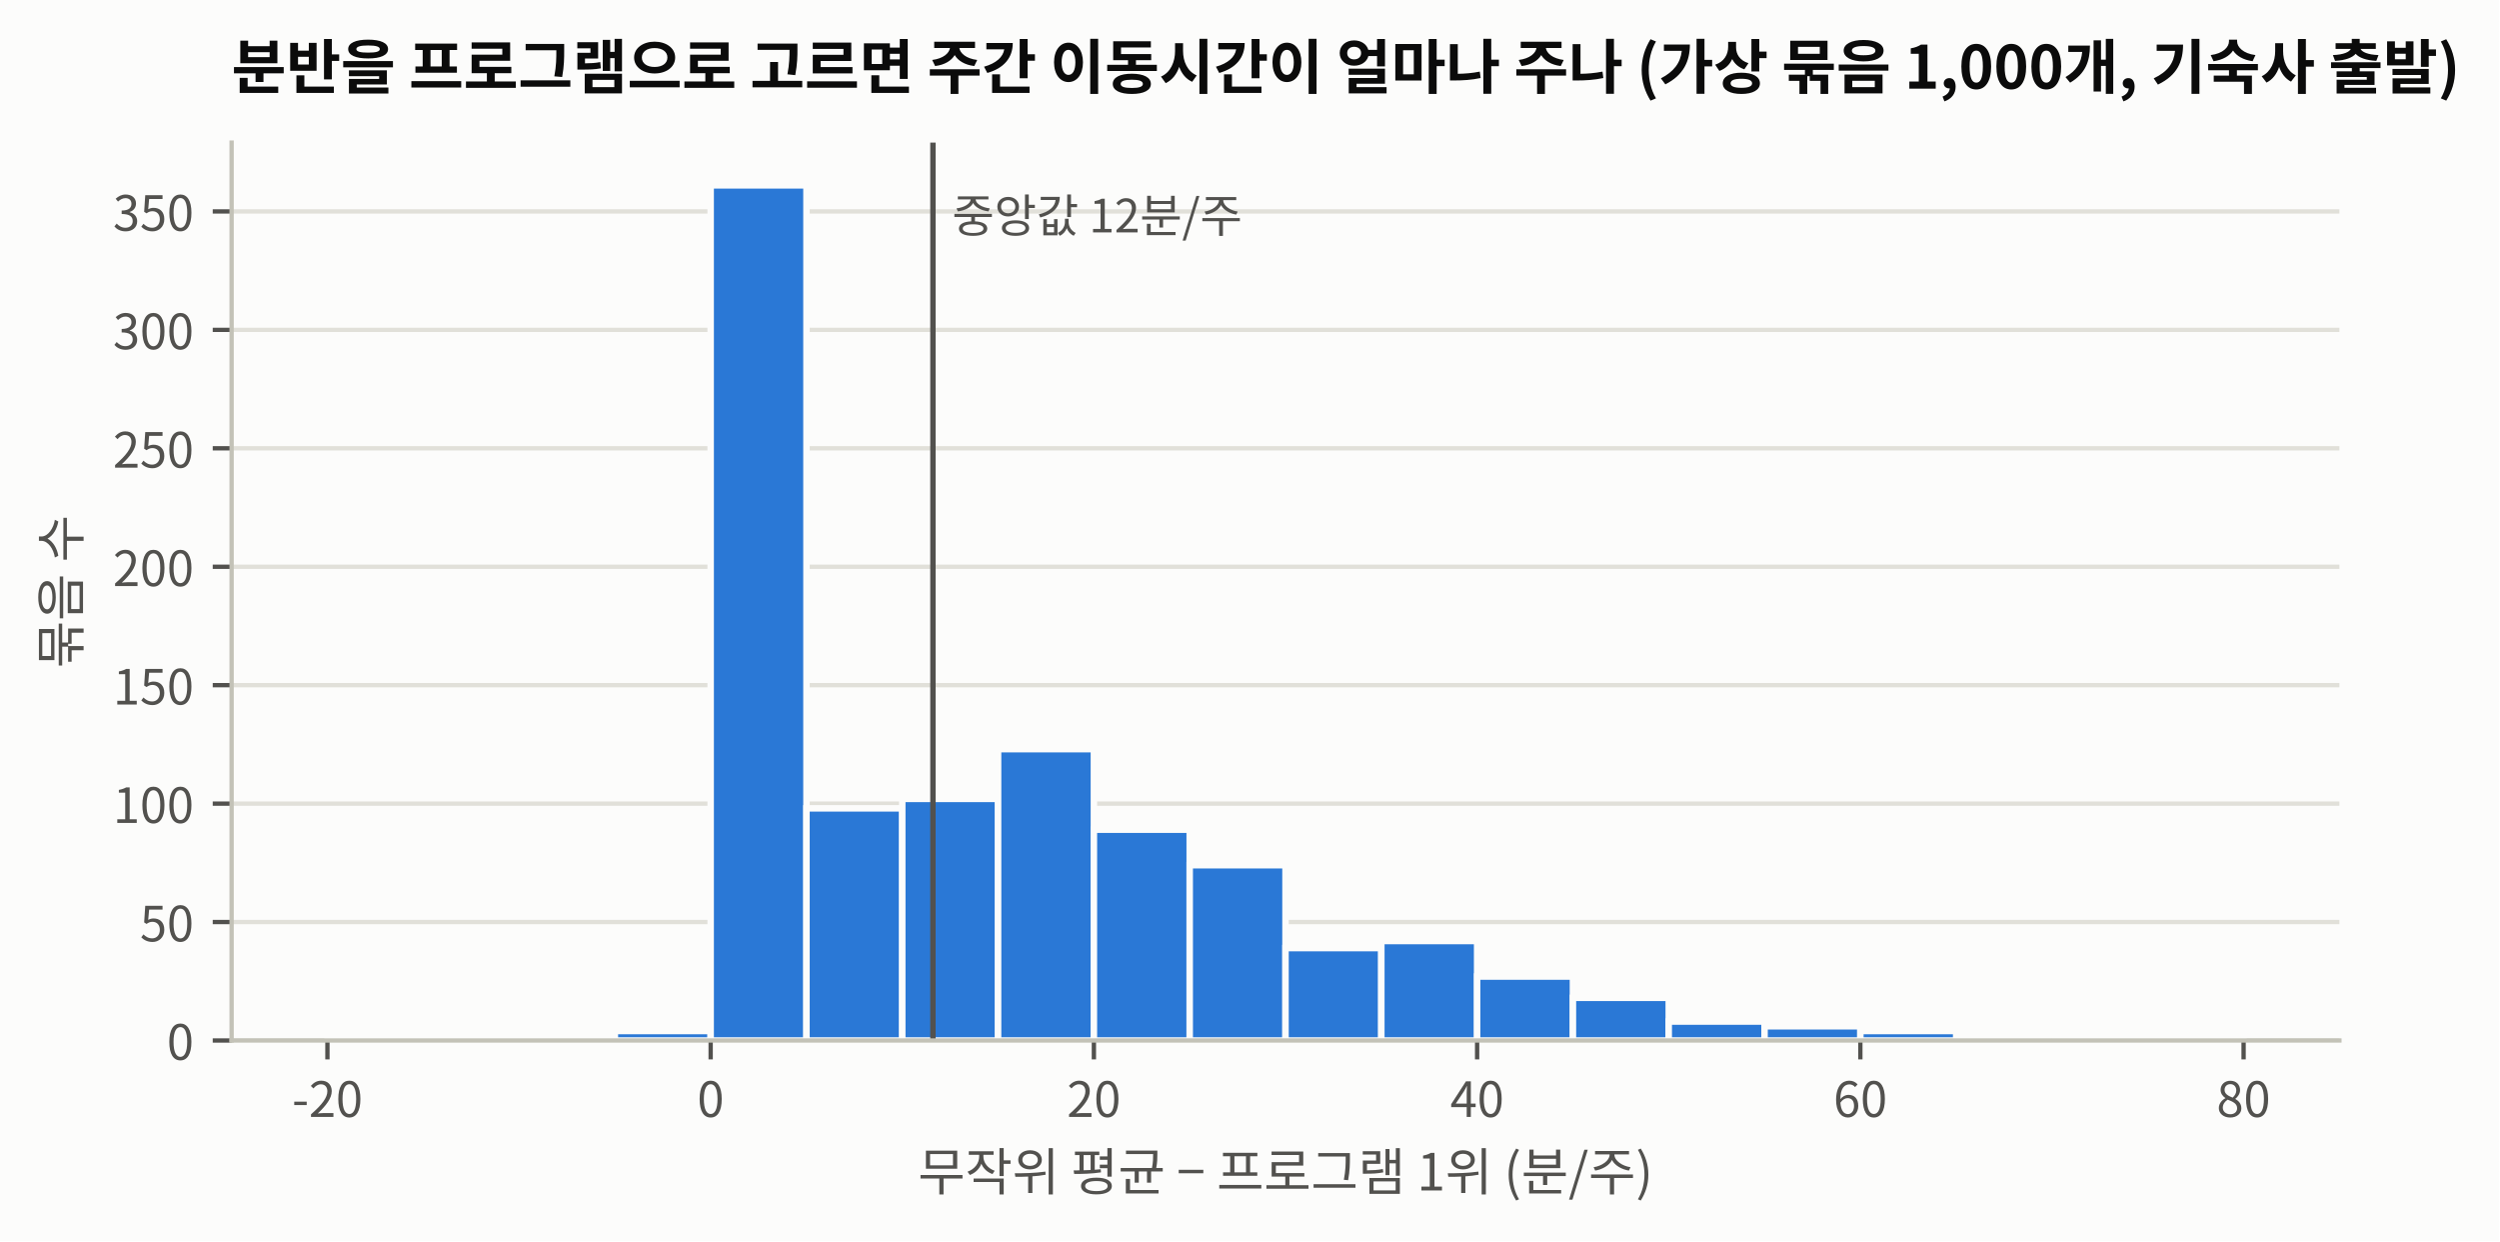
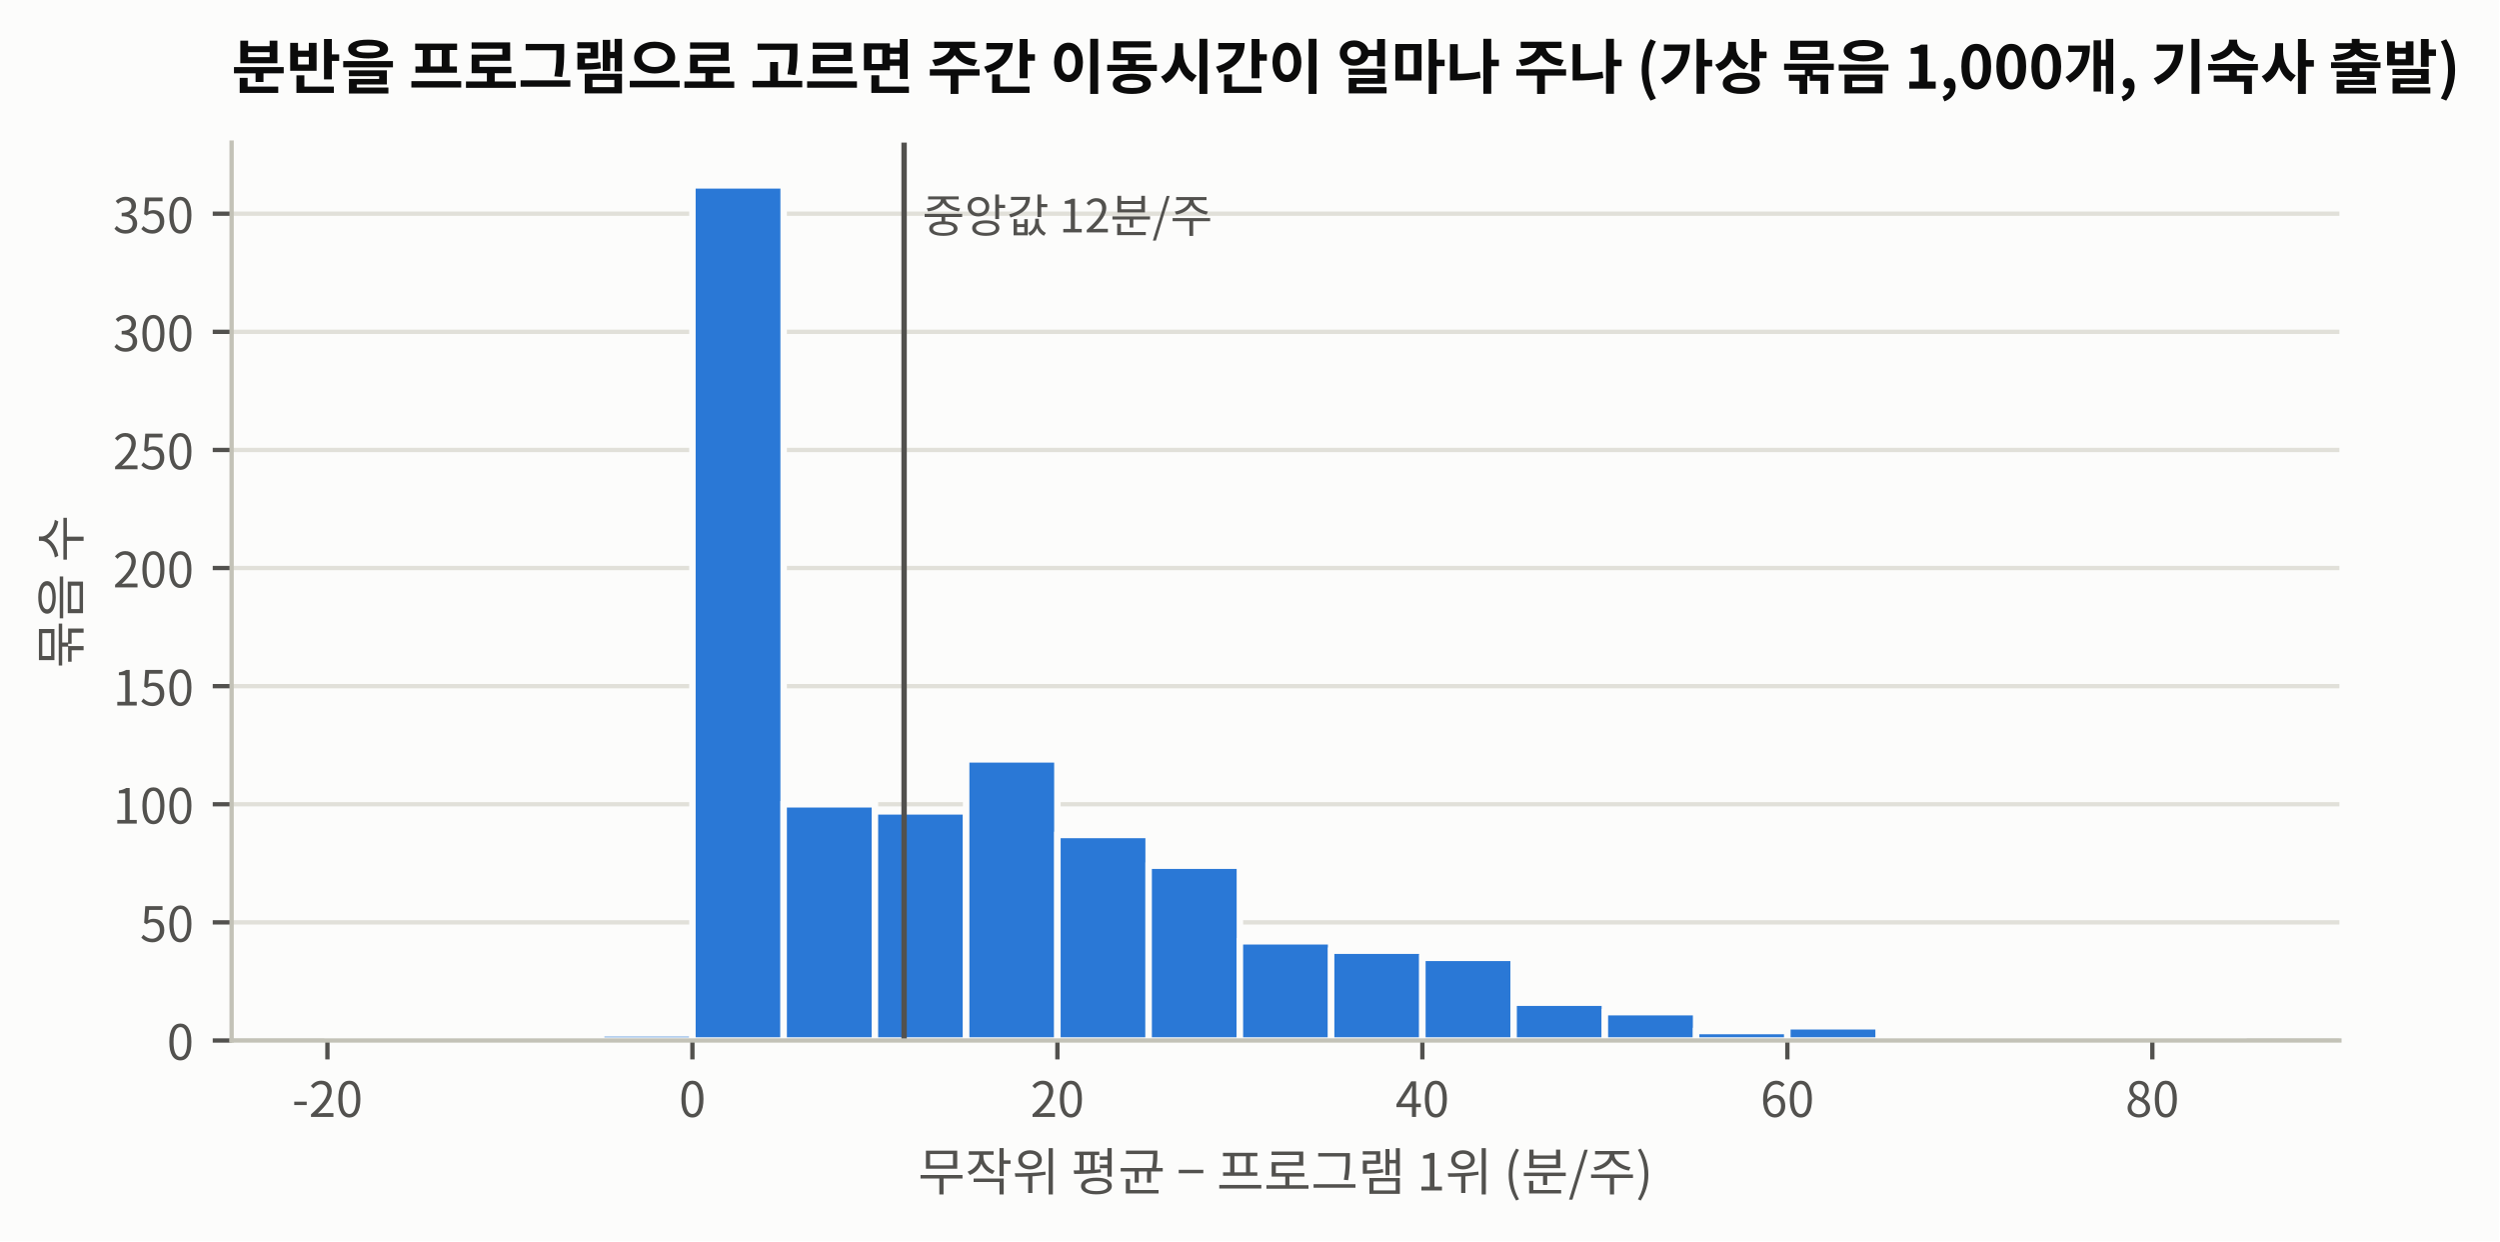
<svg xmlns="http://www.w3.org/2000/svg" xmlns:xlink="http://www.w3.org/1999/xlink" width="463.099pt" height="229.902pt" viewBox="0 0 463.099 229.902" version="1.1">
  <defs>
    <style type="text/css">*{stroke-linejoin: round; stroke-linecap: butt}</style>
  </defs>
  <g id="figure_1">
    <g id="patch_1">
      <path d="M 0 229.902  L 463.099 229.902  L 463.099 -0  L 0 -0  z " style="fill: #fcfcfb" />
    </g>
    <g id="axes_1">
      <g id="patch_2">
        <path d="M 42.922 192.739  L 433.522 192.739  L 433.522 26.419  L 42.922 26.419  z " style="fill: #fcfcfb" />
      </g>
      <g id="matplotlib.axis_1">
        <g id="xtick_1">
          <g id="line2d_1">
            <defs>
-               <path id="md19cb3a6fa" d="M 0 0  L 0 3.5  " style="stroke: #52514e; stroke-width: 0.8" />
+               <path id="m81ebac1ade" d="M 0 0  L 0 3.5  " style="stroke: #52514e; stroke-width: 0.8" />
            </defs>
            <g>
-               <use xlink:href="#md19cb3a6fa" x="60.677" y="192.739" style="fill: #52514e; stroke: #52514e; stroke-width: 0.8" />
+               <use xlink:href="#m81ebac1ade" x="60.677" y="192.739" style="fill: #52514e; stroke: #52514e; stroke-width: 0.8" />
            </g>
          </g>
          <g id="text_1">
            <text style="font-size: 9px; font-family: 'Noto Sans CJK JP'; text-anchor: middle; fill: #52514e" x="60.677" y="206.903" transform="rotate(-0 60.67704 206.9028)">-20</text>
          </g>
        </g>
        <g id="xtick_2">
          <g id="line2d_2">
            <g>
-               <use xlink:href="#md19cb3a6fa" x="131.695" y="192.739" style="fill: #52514e; stroke: #52514e; stroke-width: 0.8" />
+               <use xlink:href="#m81ebac1ade" x="128.313" y="192.739" style="fill: #52514e; stroke: #52514e; stroke-width: 0.8" />
            </g>
          </g>
          <g id="text_2">
-             <text style="font-size: 9px; font-family: 'Noto Sans CJK JP'; text-anchor: middle; fill: #52514e" x="131.695" y="206.903" transform="rotate(-0 131.6952 206.9028)">0</text>
+             <text style="font-size: 9px; font-family: 'Noto Sans CJK JP'; text-anchor: middle; fill: #52514e" x="128.313" y="206.903" transform="rotate(-0 128.3134 206.9028)">0</text>
          </g>
        </g>
        <g id="xtick_3">
          <g id="line2d_3">
            <g>
-               <use xlink:href="#md19cb3a6fa" x="202.713" y="192.739" style="fill: #52514e; stroke: #52514e; stroke-width: 0.8" />
+               <use xlink:href="#m81ebac1ade" x="195.95" y="192.739" style="fill: #52514e; stroke: #52514e; stroke-width: 0.8" />
            </g>
          </g>
          <g id="text_3">
-             <text style="font-size: 9px; font-family: 'Noto Sans CJK JP'; text-anchor: middle; fill: #52514e" x="202.713" y="206.903" transform="rotate(-0 202.7134 206.9028)">20</text>
+             <text style="font-size: 9px; font-family: 'Noto Sans CJK JP'; text-anchor: middle; fill: #52514e" x="195.95" y="206.903" transform="rotate(-0 195.9498 206.9028)">20</text>
          </g>
        </g>
        <g id="xtick_4">
          <g id="line2d_4">
            <g>
-               <use xlink:href="#md19cb3a6fa" x="273.732" y="192.739" style="fill: #52514e; stroke: #52514e; stroke-width: 0.8" />
+               <use xlink:href="#m81ebac1ade" x="263.586" y="192.739" style="fill: #52514e; stroke: #52514e; stroke-width: 0.8" />
            </g>
          </g>
          <g id="text_4">
-             <text style="font-size: 9px; font-family: 'Noto Sans CJK JP'; text-anchor: middle; fill: #52514e" x="273.732" y="206.903" transform="rotate(-0 273.7316 206.9028)">40</text>
+             <text style="font-size: 9px; font-family: 'Noto Sans CJK JP'; text-anchor: middle; fill: #52514e" x="263.586" y="206.903" transform="rotate(-0 263.5861 206.9028)">40</text>
          </g>
        </g>
        <g id="xtick_5">
          <g id="line2d_5">
            <g>
-               <use xlink:href="#md19cb3a6fa" x="344.75" y="192.739" style="fill: #52514e; stroke: #52514e; stroke-width: 0.8" />
+               <use xlink:href="#m81ebac1ade" x="331.223" y="192.739" style="fill: #52514e; stroke: #52514e; stroke-width: 0.8" />
            </g>
          </g>
          <g id="text_5">
-             <text style="font-size: 9px; font-family: 'Noto Sans CJK JP'; text-anchor: middle; fill: #52514e" x="344.75" y="206.903" transform="rotate(-0 344.7498 206.9028)">60</text>
+             <text style="font-size: 9px; font-family: 'Noto Sans CJK JP'; text-anchor: middle; fill: #52514e" x="331.223" y="206.903" transform="rotate(-0 331.2225 206.9028)">60</text>
          </g>
        </g>
        <g id="xtick_6">
          <g id="line2d_6">
            <g>
-               <use xlink:href="#md19cb3a6fa" x="415.768" y="192.739" style="fill: #52514e; stroke: #52514e; stroke-width: 0.8" />
+               <use xlink:href="#m81ebac1ade" x="398.859" y="192.739" style="fill: #52514e; stroke: #52514e; stroke-width: 0.8" />
            </g>
          </g>
          <g id="text_6">
-             <text style="font-size: 9px; font-family: 'Noto Sans CJK JP'; text-anchor: middle; fill: #52514e" x="415.768" y="206.903" transform="rotate(-0 415.768 206.9028)">80</text>
+             <text style="font-size: 9px; font-family: 'Noto Sans CJK JP'; text-anchor: middle; fill: #52514e" x="398.859" y="206.903" transform="rotate(-0 398.8589 206.9028)">80</text>
          </g>
        </g>
        <g id="text_7">
          <text style="font-size: 9.5px; font-family: 'Noto Sans CJK JP'; text-anchor: middle; fill: #52514e" x="238.222" y="220.526" transform="rotate(-0 238.2225 220.5258)">무작위 평균 − 프로그램 1위 (분/주)</text>
        </g>
      </g>
      <g id="matplotlib.axis_2">
        <g id="ytick_1">
          <g id="line2d_7">
-             <path d="M 42.922 192.739  L 433.522 192.739  " clip-path="url(#p6b086b68a9)" style="fill: none; stroke: #e1e0d9; stroke-width: 0.8; stroke-linecap: square" />
+             <path d="M 42.922 192.739  L 433.522 192.739  " clip-path="url(#pe7d1d1fecb)" style="fill: none; stroke: #e1e0d9; stroke-width: 0.8; stroke-linecap: square" />
          </g>
          <g id="line2d_8">
            <defs>
-               <path id="mec3fa3858c" d="M 0 0  L -3.5 0  " style="stroke: #52514e; stroke-width: 0.8" />
+               <path id="m9f654b09f6" d="M 0 0  L -3.5 0  " style="stroke: #52514e; stroke-width: 0.8" />
            </defs>
            <g>
-               <use xlink:href="#mec3fa3858c" x="42.922" y="192.739" style="fill: #52514e; stroke: #52514e; stroke-width: 0.8" />
+               <use xlink:href="#m9f654b09f6" x="42.922" y="192.739" style="fill: #52514e; stroke: #52514e; stroke-width: 0.8" />
            </g>
          </g>
          <g id="text_8">
            <text style="font-size: 9px; font-family: 'Noto Sans CJK JP'; text-anchor: end; fill: #52514e" x="35.922" y="196.321" transform="rotate(-0 35.9225 196.3211)">0</text>
          </g>
        </g>
        <g id="ytick_2">
          <g id="line2d_9">
-             <path d="M 42.922 170.8  L 433.522 170.8  " clip-path="url(#p6b086b68a9)" style="fill: none; stroke: #e1e0d9; stroke-width: 0.8; stroke-linecap: square" />
+             <path d="M 42.922 170.861  L 433.522 170.861  " clip-path="url(#pe7d1d1fecb)" style="fill: none; stroke: #e1e0d9; stroke-width: 0.8; stroke-linecap: square" />
          </g>
          <g id="line2d_10">
            <g>
-               <use xlink:href="#mec3fa3858c" x="42.922" y="170.8" style="fill: #52514e; stroke: #52514e; stroke-width: 0.8" />
+               <use xlink:href="#m9f654b09f6" x="42.922" y="170.861" style="fill: #52514e; stroke: #52514e; stroke-width: 0.8" />
            </g>
          </g>
          <g id="text_9">
-             <text style="font-size: 9px; font-family: 'Noto Sans CJK JP'; text-anchor: end; fill: #52514e" x="35.922" y="174.382" transform="rotate(-0 35.9225 174.382)">50</text>
+             <text style="font-size: 9px; font-family: 'Noto Sans CJK JP'; text-anchor: end; fill: #52514e" x="35.922" y="174.443" transform="rotate(-0 35.9225 174.4426)">50</text>
          </g>
        </g>
        <g id="ytick_3">
          <g id="line2d_11">
-             <path d="M 42.922 148.861  L 433.522 148.861  " clip-path="url(#p6b086b68a9)" style="fill: none; stroke: #e1e0d9; stroke-width: 0.8; stroke-linecap: square" />
+             <path d="M 42.922 148.982  L 433.522 148.982  " clip-path="url(#pe7d1d1fecb)" style="fill: none; stroke: #e1e0d9; stroke-width: 0.8; stroke-linecap: square" />
          </g>
          <g id="line2d_12">
            <g>
-               <use xlink:href="#mec3fa3858c" x="42.922" y="148.861" style="fill: #52514e; stroke: #52514e; stroke-width: 0.8" />
+               <use xlink:href="#m9f654b09f6" x="42.922" y="148.982" style="fill: #52514e; stroke: #52514e; stroke-width: 0.8" />
            </g>
          </g>
          <g id="text_10">
-             <text style="font-size: 9px; font-family: 'Noto Sans CJK JP'; text-anchor: end; fill: #52514e" x="35.922" y="152.443" transform="rotate(-0 35.9225 152.443)">100</text>
+             <text style="font-size: 9px; font-family: 'Noto Sans CJK JP'; text-anchor: end; fill: #52514e" x="35.922" y="152.564" transform="rotate(-0 35.9225 152.5642)">100</text>
          </g>
        </g>
        <g id="ytick_4">
          <g id="line2d_13">
-             <path d="M 42.922 126.922  L 433.522 126.922  " clip-path="url(#p6b086b68a9)" style="fill: none; stroke: #e1e0d9; stroke-width: 0.8; stroke-linecap: square" />
+             <path d="M 42.922 127.104  L 433.522 127.104  " clip-path="url(#pe7d1d1fecb)" style="fill: none; stroke: #e1e0d9; stroke-width: 0.8; stroke-linecap: square" />
          </g>
          <g id="line2d_14">
            <g>
-               <use xlink:href="#mec3fa3858c" x="42.922" y="126.922" style="fill: #52514e; stroke: #52514e; stroke-width: 0.8" />
+               <use xlink:href="#m9f654b09f6" x="42.922" y="127.104" style="fill: #52514e; stroke: #52514e; stroke-width: 0.8" />
            </g>
          </g>
          <g id="text_11">
-             <text style="font-size: 9px; font-family: 'Noto Sans CJK JP'; text-anchor: end; fill: #52514e" x="35.922" y="130.504" transform="rotate(-0 35.9225 130.5039)">150</text>
+             <text style="font-size: 9px; font-family: 'Noto Sans CJK JP'; text-anchor: end; fill: #52514e" x="35.922" y="130.686" transform="rotate(-0 35.9225 130.6857)">150</text>
          </g>
        </g>
        <g id="ytick_5">
          <g id="line2d_15">
-             <path d="M 42.922 104.983  L 433.522 104.983  " clip-path="url(#p6b086b68a9)" style="fill: none; stroke: #e1e0d9; stroke-width: 0.8; stroke-linecap: square" />
+             <path d="M 42.922 105.226  L 433.522 105.226  " clip-path="url(#pe7d1d1fecb)" style="fill: none; stroke: #e1e0d9; stroke-width: 0.8; stroke-linecap: square" />
          </g>
          <g id="line2d_16">
            <g>
-               <use xlink:href="#mec3fa3858c" x="42.922" y="104.983" style="fill: #52514e; stroke: #52514e; stroke-width: 0.8" />
+               <use xlink:href="#m9f654b09f6" x="42.922" y="105.226" style="fill: #52514e; stroke: #52514e; stroke-width: 0.8" />
            </g>
          </g>
          <g id="text_12">
-             <text style="font-size: 9px; font-family: 'Noto Sans CJK JP'; text-anchor: end; fill: #52514e" x="35.922" y="108.565" transform="rotate(-0 35.9225 108.5649)">200</text>
+             <text style="font-size: 9px; font-family: 'Noto Sans CJK JP'; text-anchor: end; fill: #52514e" x="35.922" y="108.807" transform="rotate(-0 35.9225 108.8073)">200</text>
          </g>
        </g>
        <g id="ytick_6">
          <g id="line2d_17">
-             <path d="M 42.922 83.044  L 433.522 83.044  " clip-path="url(#p6b086b68a9)" style="fill: none; stroke: #e1e0d9; stroke-width: 0.8; stroke-linecap: square" />
+             <path d="M 42.922 83.347  L 433.522 83.347  " clip-path="url(#pe7d1d1fecb)" style="fill: none; stroke: #e1e0d9; stroke-width: 0.8; stroke-linecap: square" />
          </g>
          <g id="line2d_18">
            <g>
-               <use xlink:href="#mec3fa3858c" x="42.922" y="83.044" style="fill: #52514e; stroke: #52514e; stroke-width: 0.8" />
+               <use xlink:href="#m9f654b09f6" x="42.922" y="83.347" style="fill: #52514e; stroke: #52514e; stroke-width: 0.8" />
            </g>
          </g>
          <g id="text_13">
-             <text style="font-size: 9px; font-family: 'Noto Sans CJK JP'; text-anchor: end; fill: #52514e" x="35.922" y="86.626" transform="rotate(-0 35.9225 86.6258)">250</text>
+             <text style="font-size: 9px; font-family: 'Noto Sans CJK JP'; text-anchor: end; fill: #52514e" x="35.922" y="86.929" transform="rotate(-0 35.9225 86.92883)">250</text>
          </g>
        </g>
        <g id="ytick_7">
          <g id="line2d_19">
-             <path d="M 42.922 61.105  L 433.522 61.105  " clip-path="url(#p6b086b68a9)" style="fill: none; stroke: #e1e0d9; stroke-width: 0.8; stroke-linecap: square" />
+             <path d="M 42.922 61.469  L 433.522 61.469  " clip-path="url(#pe7d1d1fecb)" style="fill: none; stroke: #e1e0d9; stroke-width: 0.8; stroke-linecap: square" />
          </g>
          <g id="line2d_20">
            <g>
-               <use xlink:href="#mec3fa3858c" x="42.922" y="61.105" style="fill: #52514e; stroke: #52514e; stroke-width: 0.8" />
+               <use xlink:href="#m9f654b09f6" x="42.922" y="61.469" style="fill: #52514e; stroke: #52514e; stroke-width: 0.8" />
            </g>
          </g>
          <g id="text_14">
-             <text style="font-size: 9px; font-family: 'Noto Sans CJK JP'; text-anchor: end; fill: #52514e" x="35.922" y="64.687" transform="rotate(-0 35.9225 64.68675)">300</text>
+             <text style="font-size: 9px; font-family: 'Noto Sans CJK JP'; text-anchor: end; fill: #52514e" x="35.922" y="65.05" transform="rotate(-0 35.9225 65.05038)">300</text>
          </g>
        </g>
        <g id="ytick_8">
          <g id="line2d_21">
-             <path d="M 42.922 39.166  L 433.522 39.166  " clip-path="url(#p6b086b68a9)" style="fill: none; stroke: #e1e0d9; stroke-width: 0.8; stroke-linecap: square" />
+             <path d="M 42.922 39.59  L 433.522 39.59  " clip-path="url(#pe7d1d1fecb)" style="fill: none; stroke: #e1e0d9; stroke-width: 0.8; stroke-linecap: square" />
          </g>
          <g id="line2d_22">
            <g>
-               <use xlink:href="#mec3fa3858c" x="42.922" y="39.166" style="fill: #52514e; stroke: #52514e; stroke-width: 0.8" />
+               <use xlink:href="#m9f654b09f6" x="42.922" y="39.59" style="fill: #52514e; stroke: #52514e; stroke-width: 0.8" />
            </g>
          </g>
          <g id="text_15">
-             <text style="font-size: 9px; font-family: 'Noto Sans CJK JP'; text-anchor: end; fill: #52514e" x="35.922" y="42.748" transform="rotate(-0 35.9225 42.74769)">350</text>
+             <text style="font-size: 9px; font-family: 'Noto Sans CJK JP'; text-anchor: end; fill: #52514e" x="35.922" y="43.172" transform="rotate(-0 35.9225 43.17192)">350</text>
          </g>
        </g>
        <g id="text_16">
          <text style="font-size: 9.5px; font-family: 'Noto Sans CJK JP'; text-anchor: middle; fill: #52514e" x="14.761" y="109.579" transform="rotate(-90 14.76141 109.5794)">묶음 수</text>
        </g>
      </g>
      <g id="patch_3">
-         <path d="M 60.677 192.739  L 78.432 192.739  L 78.432 192.301  L 60.677 192.301  z " clip-path="url(#p6b086b68a9)" style="fill: #2a78d6; stroke: #fcfcfb; stroke-width: 1.2; stroke-linejoin: miter" />
+         <path d="M 60.677 192.739  L 77.586 192.739  L 77.586 192.302  L 60.677 192.302  z " clip-path="url(#pe7d1d1fecb)" style="fill: #2a78d6; stroke: #fcfcfb; stroke-width: 1.2; stroke-linejoin: miter" />
      </g>
      <g id="patch_4">
-         <path d="M 78.432 192.739  L 96.186 192.739  L 96.186 192.739  L 78.432 192.739  z " clip-path="url(#p6b086b68a9)" style="fill: #2a78d6; stroke: #fcfcfb; stroke-width: 1.2; stroke-linejoin: miter" />
+         <path d="M 77.586 192.739  L 94.495 192.739  L 94.495 192.739  L 77.586 192.739  z " clip-path="url(#pe7d1d1fecb)" style="fill: #2a78d6; stroke: #fcfcfb; stroke-width: 1.2; stroke-linejoin: miter" />
      </g>
      <g id="patch_5">
-         <path d="M 96.186 192.739  L 113.941 192.739  L 113.941 191.862  L 96.186 191.862  z " clip-path="url(#p6b086b68a9)" style="fill: #2a78d6; stroke: #fcfcfb; stroke-width: 1.2; stroke-linejoin: miter" />
+         <path d="M 94.495 192.739  L 111.404 192.739  L 111.404 191.864  L 94.495 191.864  z " clip-path="url(#pe7d1d1fecb)" style="fill: #2a78d6; stroke: #fcfcfb; stroke-width: 1.2; stroke-linejoin: miter" />
      </g>
      <g id="patch_6">
-         <path d="M 113.941 192.739  L 131.695 192.739  L 131.695 190.984  L 113.941 190.984  z " clip-path="url(#p6b086b68a9)" style="fill: #2a78d6; stroke: #fcfcfb; stroke-width: 1.2; stroke-linejoin: miter" />
+         <path d="M 111.404 192.739  L 128.313 192.739  L 128.313 191.427  L 111.404 191.427  z " clip-path="url(#pe7d1d1fecb)" style="fill: #2a78d6; stroke: #fcfcfb; stroke-width: 1.2; stroke-linejoin: miter" />
      </g>
      <g id="patch_7">
-         <path d="M 131.695 192.739  L 149.45 192.739  L 149.45 34.339  L 131.695 34.339  z " clip-path="url(#p6b086b68a9)" style="fill: #2a78d6; stroke: #fcfcfb; stroke-width: 1.2; stroke-linejoin: miter" />
+         <path d="M 128.313 192.739  L 145.222 192.739  L 145.222 34.339  L 128.313 34.339  z " clip-path="url(#pe7d1d1fecb)" style="fill: #2a78d6; stroke: #fcfcfb; stroke-width: 1.2; stroke-linejoin: miter" />
      </g>
      <g id="patch_8">
-         <path d="M 149.45 192.739  L 167.204 192.739  L 167.204 149.739  L 149.45 149.739  z " clip-path="url(#p6b086b68a9)" style="fill: #2a78d6; stroke: #fcfcfb; stroke-width: 1.2; stroke-linejoin: miter" />
+         <path d="M 145.222 192.739  L 162.132 192.739  L 162.132 148.982  L 145.222 148.982  z " clip-path="url(#pe7d1d1fecb)" style="fill: #2a78d6; stroke: #fcfcfb; stroke-width: 1.2; stroke-linejoin: miter" />
      </g>
      <g id="patch_9">
-         <path d="M 167.204 192.739  L 184.959 192.739  L 184.959 147.984  L 167.204 147.984  z " clip-path="url(#p6b086b68a9)" style="fill: #2a78d6; stroke: #fcfcfb; stroke-width: 1.2; stroke-linejoin: miter" />
+         <path d="M 162.132 192.739  L 179.041 192.739  L 179.041 150.295  L 162.132 150.295  z " clip-path="url(#pe7d1d1fecb)" style="fill: #2a78d6; stroke: #fcfcfb; stroke-width: 1.2; stroke-linejoin: miter" />
      </g>
      <g id="patch_10">
-         <path d="M 184.959 192.739  L 202.713 192.739  L 202.713 138.769  L 184.959 138.769  z " clip-path="url(#p6b086b68a9)" style="fill: #2a78d6; stroke: #fcfcfb; stroke-width: 1.2; stroke-linejoin: miter" />
+         <path d="M 179.041 192.739  L 195.95 192.739  L 195.95 140.669  L 179.041 140.669  z " clip-path="url(#pe7d1d1fecb)" style="fill: #2a78d6; stroke: #fcfcfb; stroke-width: 1.2; stroke-linejoin: miter" />
      </g>
      <g id="patch_11">
-         <path d="M 202.713 192.739  L 220.468 192.739  L 220.468 153.688  L 202.713 153.688  z " clip-path="url(#p6b086b68a9)" style="fill: #2a78d6; stroke: #fcfcfb; stroke-width: 1.2; stroke-linejoin: miter" />
+         <path d="M 195.95 192.739  L 212.859 192.739  L 212.859 154.671  L 195.95 154.671  z " clip-path="url(#pe7d1d1fecb)" style="fill: #2a78d6; stroke: #fcfcfb; stroke-width: 1.2; stroke-linejoin: miter" />
      </g>
      <g id="patch_12">
-         <path d="M 220.468 192.739  L 238.222 192.739  L 238.222 160.27  L 220.468 160.27  z " clip-path="url(#p6b086b68a9)" style="fill: #2a78d6; stroke: #fcfcfb; stroke-width: 1.2; stroke-linejoin: miter" />
+         <path d="M 212.859 192.739  L 229.768 192.739  L 229.768 160.359  L 212.859 160.359  z " clip-path="url(#pe7d1d1fecb)" style="fill: #2a78d6; stroke: #fcfcfb; stroke-width: 1.2; stroke-linejoin: miter" />
      </g>
      <g id="patch_13">
-         <path d="M 238.222 192.739  L 255.977 192.739  L 255.977 175.627  L 238.222 175.627  z " clip-path="url(#p6b086b68a9)" style="fill: #2a78d6; stroke: #fcfcfb; stroke-width: 1.2; stroke-linejoin: miter" />
+         <path d="M 229.768 192.739  L 246.677 192.739  L 246.677 174.361  L 229.768 174.361  z " clip-path="url(#pe7d1d1fecb)" style="fill: #2a78d6; stroke: #fcfcfb; stroke-width: 1.2; stroke-linejoin: miter" />
      </g>
      <g id="patch_14">
-         <path d="M 255.977 192.739  L 273.732 192.739  L 273.732 174.311  L 255.977 174.311  z " clip-path="url(#p6b086b68a9)" style="fill: #2a78d6; stroke: #fcfcfb; stroke-width: 1.2; stroke-linejoin: miter" />
+         <path d="M 246.677 192.739  L 263.586 192.739  L 263.586 176.112  L 246.677 176.112  z " clip-path="url(#pe7d1d1fecb)" style="fill: #2a78d6; stroke: #fcfcfb; stroke-width: 1.2; stroke-linejoin: miter" />
      </g>
      <g id="patch_15">
-         <path d="M 273.732 192.739  L 291.486 192.739  L 291.486 180.892  L 273.732 180.892  z " clip-path="url(#p6b086b68a9)" style="fill: #2a78d6; stroke: #fcfcfb; stroke-width: 1.2; stroke-linejoin: miter" />
+         <path d="M 263.586 192.739  L 280.495 192.739  L 280.495 177.424  L 263.586 177.424  z " clip-path="url(#pe7d1d1fecb)" style="fill: #2a78d6; stroke: #fcfcfb; stroke-width: 1.2; stroke-linejoin: miter" />
      </g>
      <g id="patch_16">
-         <path d="M 291.486 192.739  L 309.241 192.739  L 309.241 184.841  L 291.486 184.841  z " clip-path="url(#p6b086b68a9)" style="fill: #2a78d6; stroke: #fcfcfb; stroke-width: 1.2; stroke-linejoin: miter" />
+         <path d="M 280.495 192.739  L 297.404 192.739  L 297.404 185.738  L 280.495 185.738  z " clip-path="url(#pe7d1d1fecb)" style="fill: #2a78d6; stroke: #fcfcfb; stroke-width: 1.2; stroke-linejoin: miter" />
      </g>
      <g id="patch_17">
-         <path d="M 309.241 192.739  L 326.995 192.739  L 326.995 189.229  L 309.241 189.229  z " clip-path="url(#p6b086b68a9)" style="fill: #2a78d6; stroke: #fcfcfb; stroke-width: 1.2; stroke-linejoin: miter" />
+         <path d="M 297.404 192.739  L 314.313 192.739  L 314.313 187.489  L 297.404 187.489  z " clip-path="url(#pe7d1d1fecb)" style="fill: #2a78d6; stroke: #fcfcfb; stroke-width: 1.2; stroke-linejoin: miter" />
      </g>
      <g id="patch_18">
-         <path d="M 326.995 192.739  L 344.75 192.739  L 344.75 190.107  L 326.995 190.107  z " clip-path="url(#p6b086b68a9)" style="fill: #2a78d6; stroke: #fcfcfb; stroke-width: 1.2; stroke-linejoin: miter" />
+         <path d="M 314.313 192.739  L 331.223 192.739  L 331.223 190.989  L 314.313 190.989  z " clip-path="url(#pe7d1d1fecb)" style="fill: #2a78d6; stroke: #fcfcfb; stroke-width: 1.2; stroke-linejoin: miter" />
      </g>
      <g id="patch_19">
-         <path d="M 344.75 192.739  L 362.504 192.739  L 362.504 190.984  L 344.75 190.984  z " clip-path="url(#p6b086b68a9)" style="fill: #2a78d6; stroke: #fcfcfb; stroke-width: 1.2; stroke-linejoin: miter" />
+         <path d="M 331.223 192.739  L 348.132 192.739  L 348.132 190.114  L 331.223 190.114  z " clip-path="url(#pe7d1d1fecb)" style="fill: #2a78d6; stroke: #fcfcfb; stroke-width: 1.2; stroke-linejoin: miter" />
      </g>
      <g id="patch_20">
-         <path d="M 362.504 192.739  L 380.259 192.739  L 380.259 192.739  L 362.504 192.739  z " clip-path="url(#p6b086b68a9)" style="fill: #2a78d6; stroke: #fcfcfb; stroke-width: 1.2; stroke-linejoin: miter" />
+         <path d="M 348.132 192.739  L 365.041 192.739  L 365.041 192.739  L 348.132 192.739  z " clip-path="url(#pe7d1d1fecb)" style="fill: #2a78d6; stroke: #fcfcfb; stroke-width: 1.2; stroke-linejoin: miter" />
      </g>
      <g id="patch_21">
-         <path d="M 380.259 192.739  L 398.013 192.739  L 398.013 192.739  L 380.259 192.739  z " clip-path="url(#p6b086b68a9)" style="fill: #2a78d6; stroke: #fcfcfb; stroke-width: 1.2; stroke-linejoin: miter" />
+         <path d="M 365.041 192.739  L 381.95 192.739  L 381.95 192.739  L 365.041 192.739  z " clip-path="url(#pe7d1d1fecb)" style="fill: #2a78d6; stroke: #fcfcfb; stroke-width: 1.2; stroke-linejoin: miter" />
      </g>
      <g id="patch_22">
-         <path d="M 398.013 192.739  L 415.768 192.739  L 415.768 191.862  L 398.013 191.862  z " clip-path="url(#p6b086b68a9)" style="fill: #2a78d6; stroke: #fcfcfb; stroke-width: 1.2; stroke-linejoin: miter" />
+         <path d="M 381.95 192.739  L 398.859 192.739  L 398.859 192.302  L 381.95 192.302  z " clip-path="url(#pe7d1d1fecb)" style="fill: #2a78d6; stroke: #fcfcfb; stroke-width: 1.2; stroke-linejoin: miter" />
+       </g>
+       <g id="patch_23">
+         <path d="M 398.859 192.739  L 415.768 192.739  L 415.768 192.302  L 398.859 192.302  z " clip-path="url(#pe7d1d1fecb)" style="fill: #2a78d6; stroke: #fcfcfb; stroke-width: 1.2; stroke-linejoin: miter" />
      </g>
      <g id="line2d_23">
-         <path d="M 172.886 192.739  L 172.886 26.419  " clip-path="url(#p6b086b68a9)" style="fill: none; stroke: #52514e; stroke-linecap: square" />
-       </g>
-       <g id="patch_23">
+         <path d="M 167.542 192.739  L 167.542 26.419  " clip-path="url(#pe7d1d1fecb)" style="fill: none; stroke: #52514e; stroke-linecap: square" />
+       </g>
+       <g id="patch_24">
        <path d="M 42.922 192.739  L 42.922 26.419  " style="fill: none; stroke: #c3c2b7; stroke-width: 0.8; stroke-linejoin: miter; stroke-linecap: square" />
      </g>
-       <g id="patch_24">
+       <g id="patch_25">
        <path d="M 42.922 192.739  L 433.522 192.739  " style="fill: none; stroke: #c3c2b7; stroke-width: 0.8; stroke-linejoin: miter; stroke-linecap: square" />
      </g>
      <g id="text_17">
-         <text style="font-size: 8.5px; font-family: 'Noto Sans CJK JP'; text-anchor: start; fill: #52514e" x="176.437" y="43.051" transform="rotate(-0 176.4367 43.05138)">중앙값 12분/주</text>
+         <text style="font-size: 8.5px; font-family: 'Noto Sans CJK JP'; text-anchor: start; fill: #52514e" x="170.924" y="43.051" transform="rotate(-0 170.9243 43.05138)">중앙값 12분/주</text>
      </g>
      <g id="text_18">
        <text style="font-weight: 700; font-size: 11px; font-family: 'Noto Sans CJK JP'; text-anchor: start; fill: #0b0b0b" x="42.922" y="16.419" transform="rotate(-0 42.9225 16.41937)">분반을 프로그램으로 고르면 주간 이동시간이 얼마나 주나 (가상 묶음 1,000개, 기숙사 출발)</text>
      </g>
    </g>
  </g>
  <defs>
-     <clipPath id="p6b086b68a9">
+     <clipPath id="pe7d1d1fecb">
      <rect x="42.922" y="26.419" width="390.6" height="166.32" />
    </clipPath>
  </defs>
</svg>
